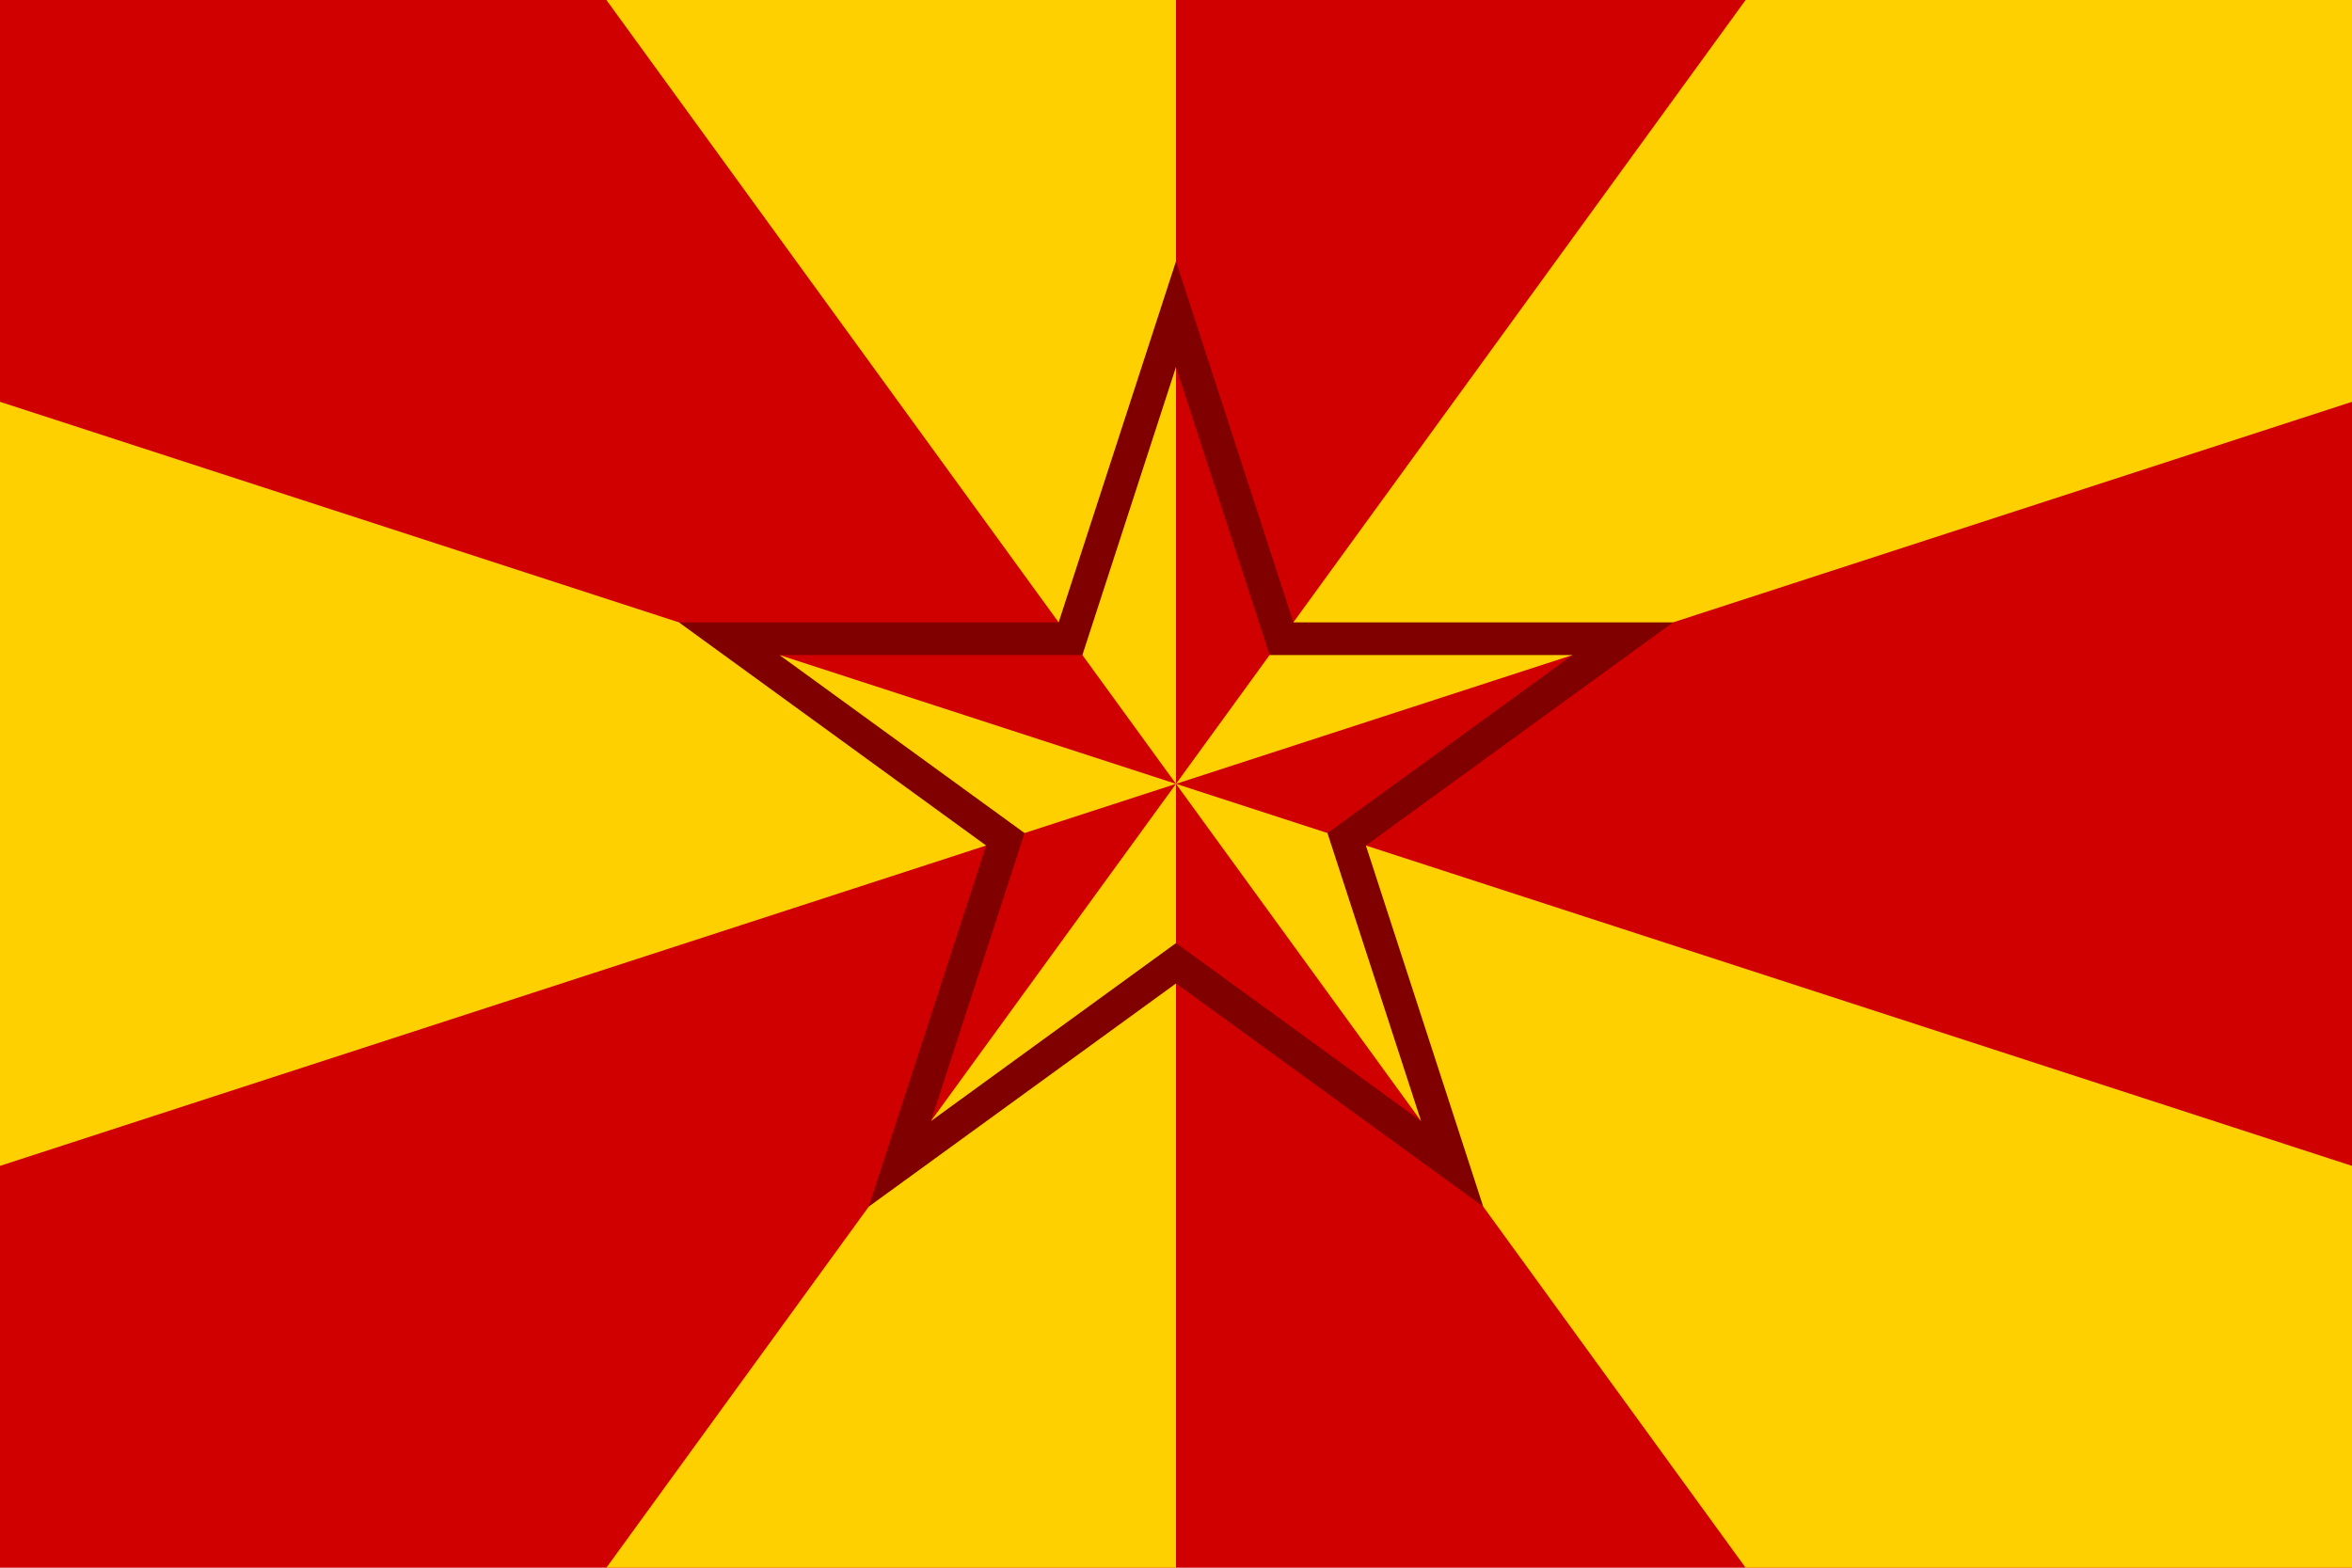
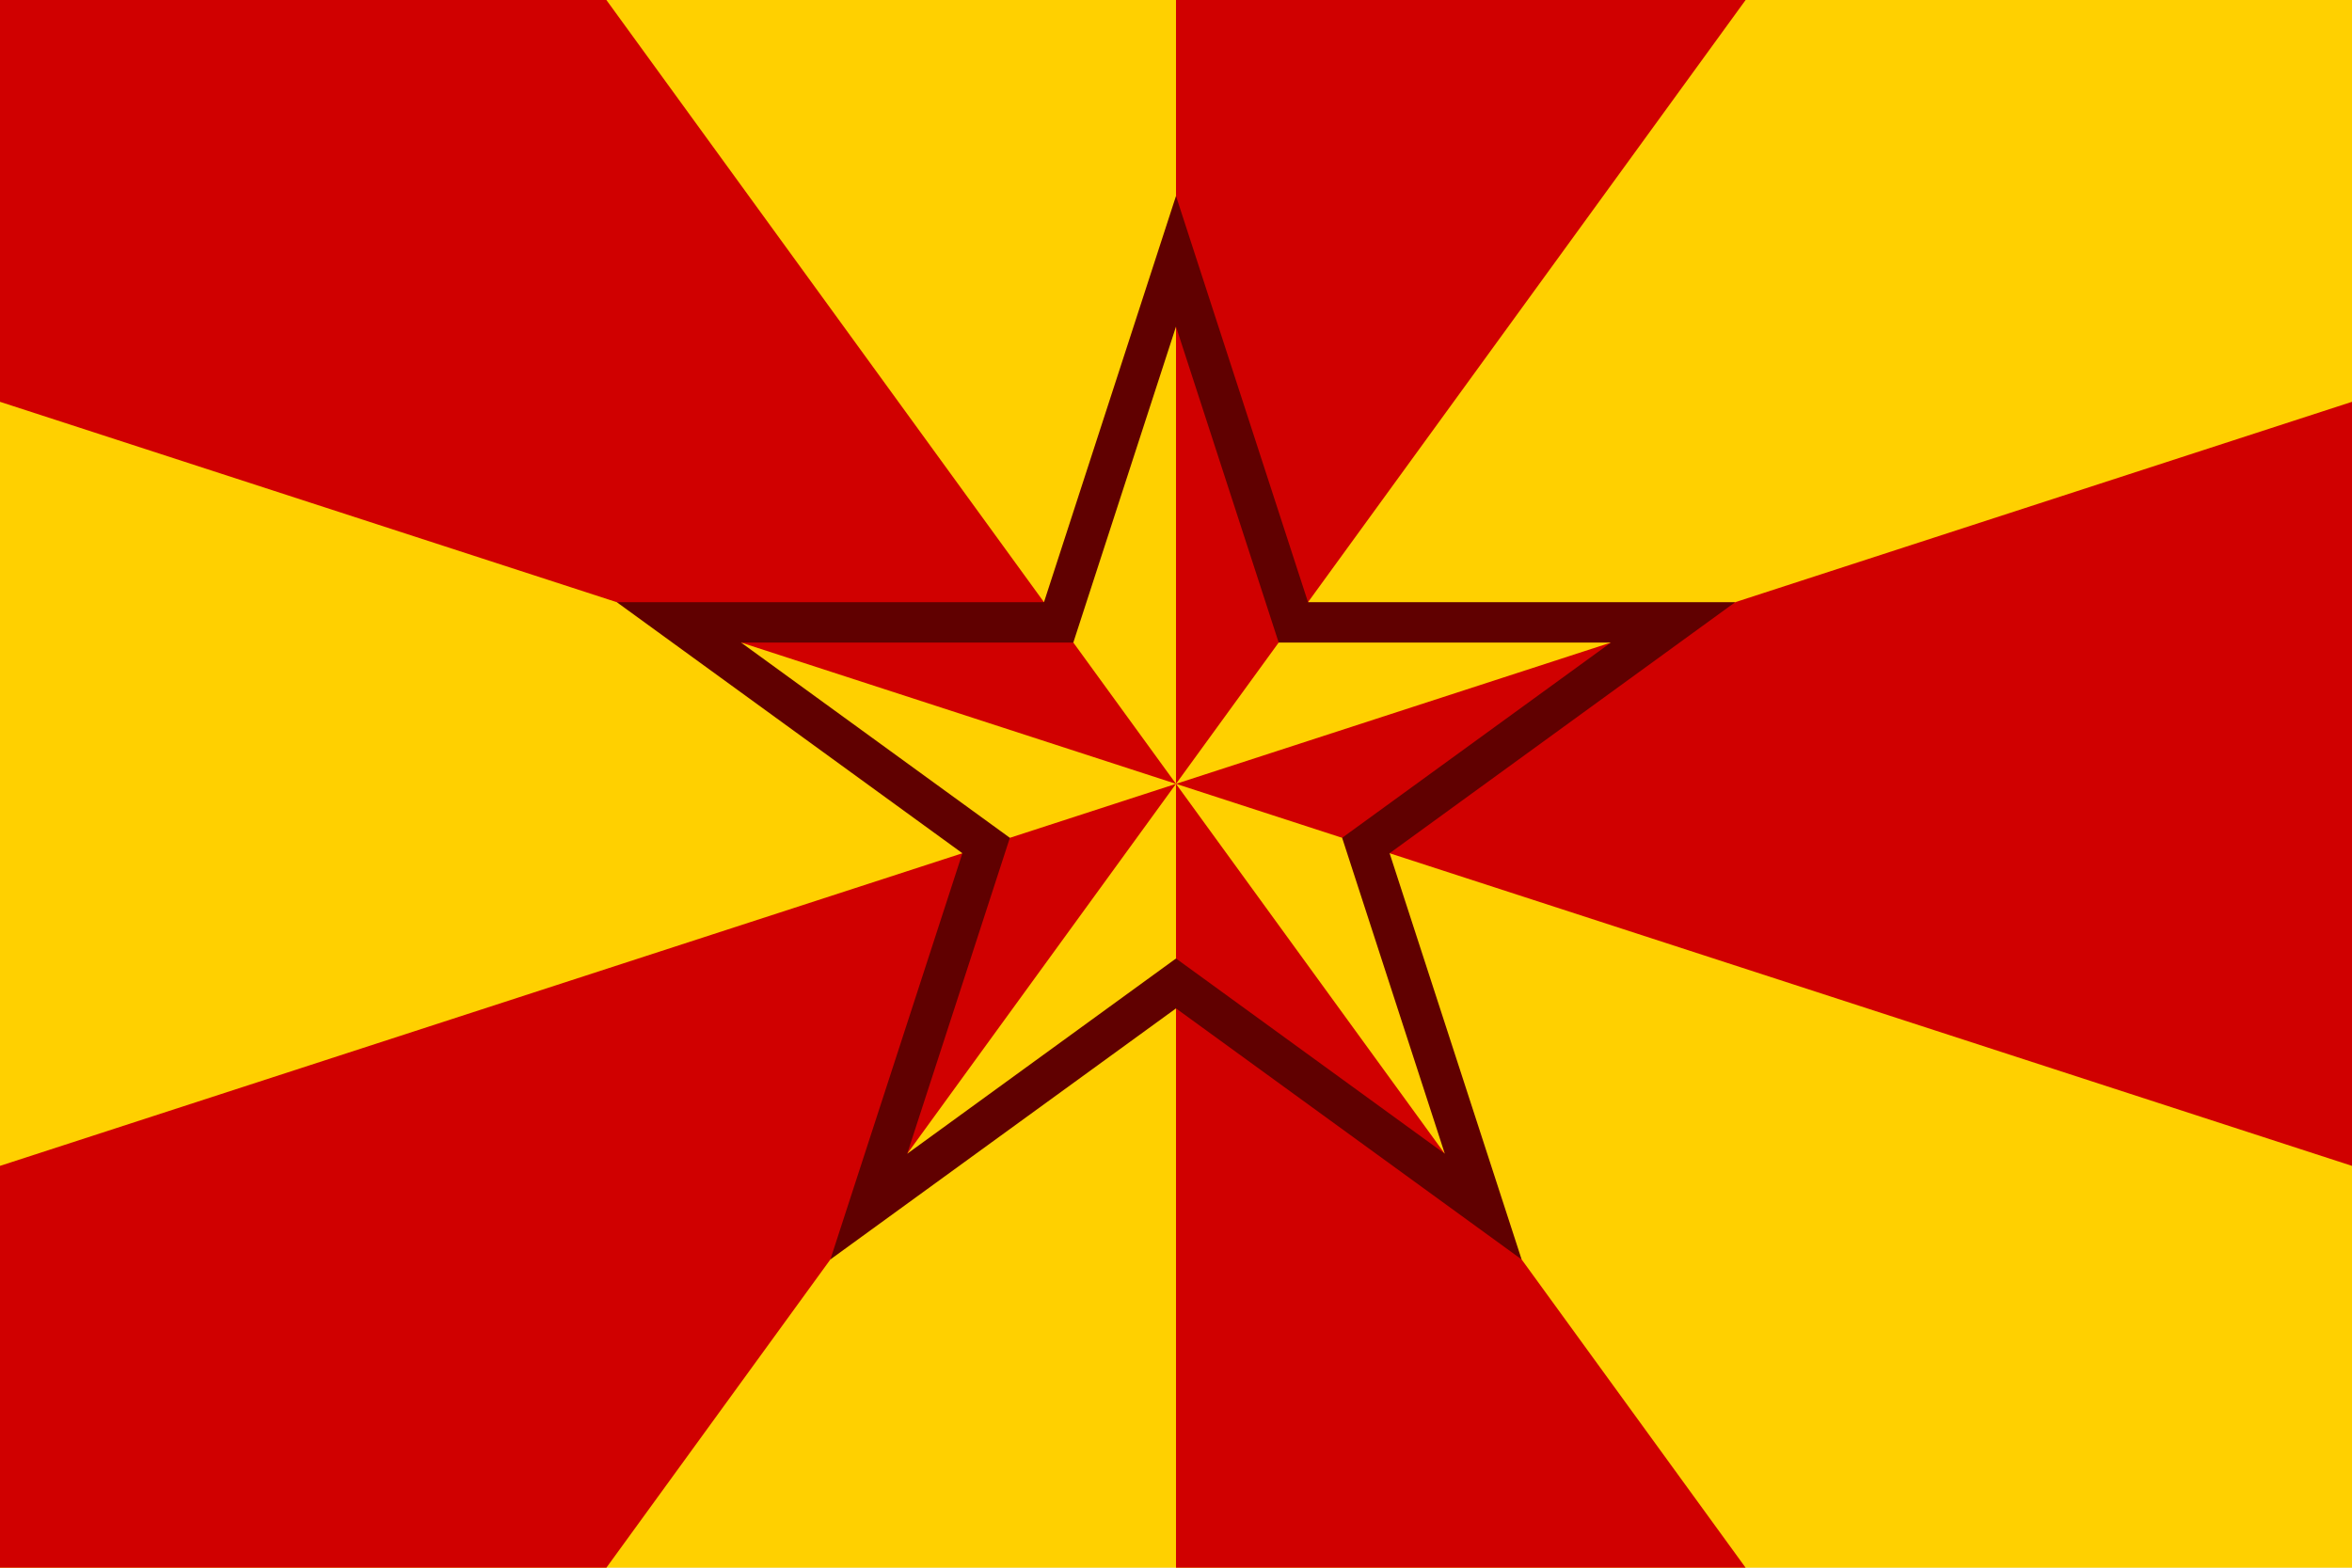
<svg xmlns="http://www.w3.org/2000/svg" xml:space="preserve" id="svg1" width="4608" height="3072" version="1.1" viewBox="0 0 1219.2 812.8">
  <defs id="defs1">
    <style id="style1">.cls-1{fill:#0283c0}.cls-2{fill:#fff}.cls-3{fill:#ef483f}</style>
  </defs>
-   <path id="rect1" d="M 0 0 L 0 812.8 L 1219.2 812.8 L 1219.2 0 L 0 0 z" style="fill:#d00000;fill-rule:evenodd;stroke:none;stroke-width:8.467;stroke-linecap:round;stroke-linejoin:round;fill-opacity:1" />
-   <path id="path2" fill="#ffc000" d="M 609.6,8.840141e-6 V 812.8 L 314.333,812.8 904.867,8.840141e-6 H 1219.2 V 208.33 L 3.6576e-4,604.47 V 208.33 L 1219.2,604.471 V 812.8 H 904.867 L 314.333,8.840141e-6 Z" style="stroke-width:1;fill:#ffd000;fill-opacity:1" />
-   <path id="path5" d="M 609.6 135.467 L 548.772 322.677 L 351.927 322.677 L 511.178 438.379 L 450.349 625.59 L 609.6 509.887 L 768.851 625.59 L 708.022 438.379 L 867.273 322.677 L 670.428 322.677 L 609.6 135.467 z M 609.6 190.264 L 658.126 339.61 L 815.157 339.61 L 688.116 431.911 L 736.642 581.258 L 609.6 488.957 L 482.558 581.258 L 531.084 431.911 L 404.043 339.61 L 561.074 339.61 L 609.6 190.264 z" style="color:#000;fill:maroon;stroke-width:.265;stroke-linecap:round;stroke-miterlimit:128;-inkscape-stroke:none;stroke:none;fill-opacity:1" />
+   <path id="rect1-3" d="M 0,1.305e-6 V 812.8 H 1219.2 V 1.305e-6 Z" style="fill:#ffd000;fill-opacity:1;stroke-width:33.867;stroke-miterlimit:128;paint-order:stroke fill markers" />
+   <path id="path1" fill="#e00000" d="M 609.6,1.0145e-5 V 812.8 l 295.267,2.4e-4 L 314.333,1.0145e-5 H 3.6576e-4 V 208.33 L 1219.2,604.47 V 208.33 L 3.6576e-4,604.471 V 812.8 H 314.333 L 904.867,1.0145e-5 Z" style="display:inline;fill:#d00000;fill-opacity:1;stroke-width:1" />
+   <path id="path3" d="M 609.6 101.6 L 541.168 312.211 L 319.718 312.211 L 498.875 442.377 L 430.443 652.988 L 609.6 522.823 L 788.757 652.989 L 720.325 442.377 L 899.482 312.211 L 678.032 312.211 L 609.6 101.6 z M 609.6 169.333 L 662.825 333.142 L 835.064 333.142 L 695.72 434.382 L 748.944 598.191 L 609.6 496.951 L 470.256 598.191 L 523.48 434.382 L 384.136 333.142 L 556.375 333.142 L 609.6 169.333 z" style="fill:#600000;fill-opacity:1;stroke-width:33.867;stroke-linecap:round;stroke-linejoin:round;stroke-miterlimit:128;paint-order:stroke fill markers" />
</svg>
